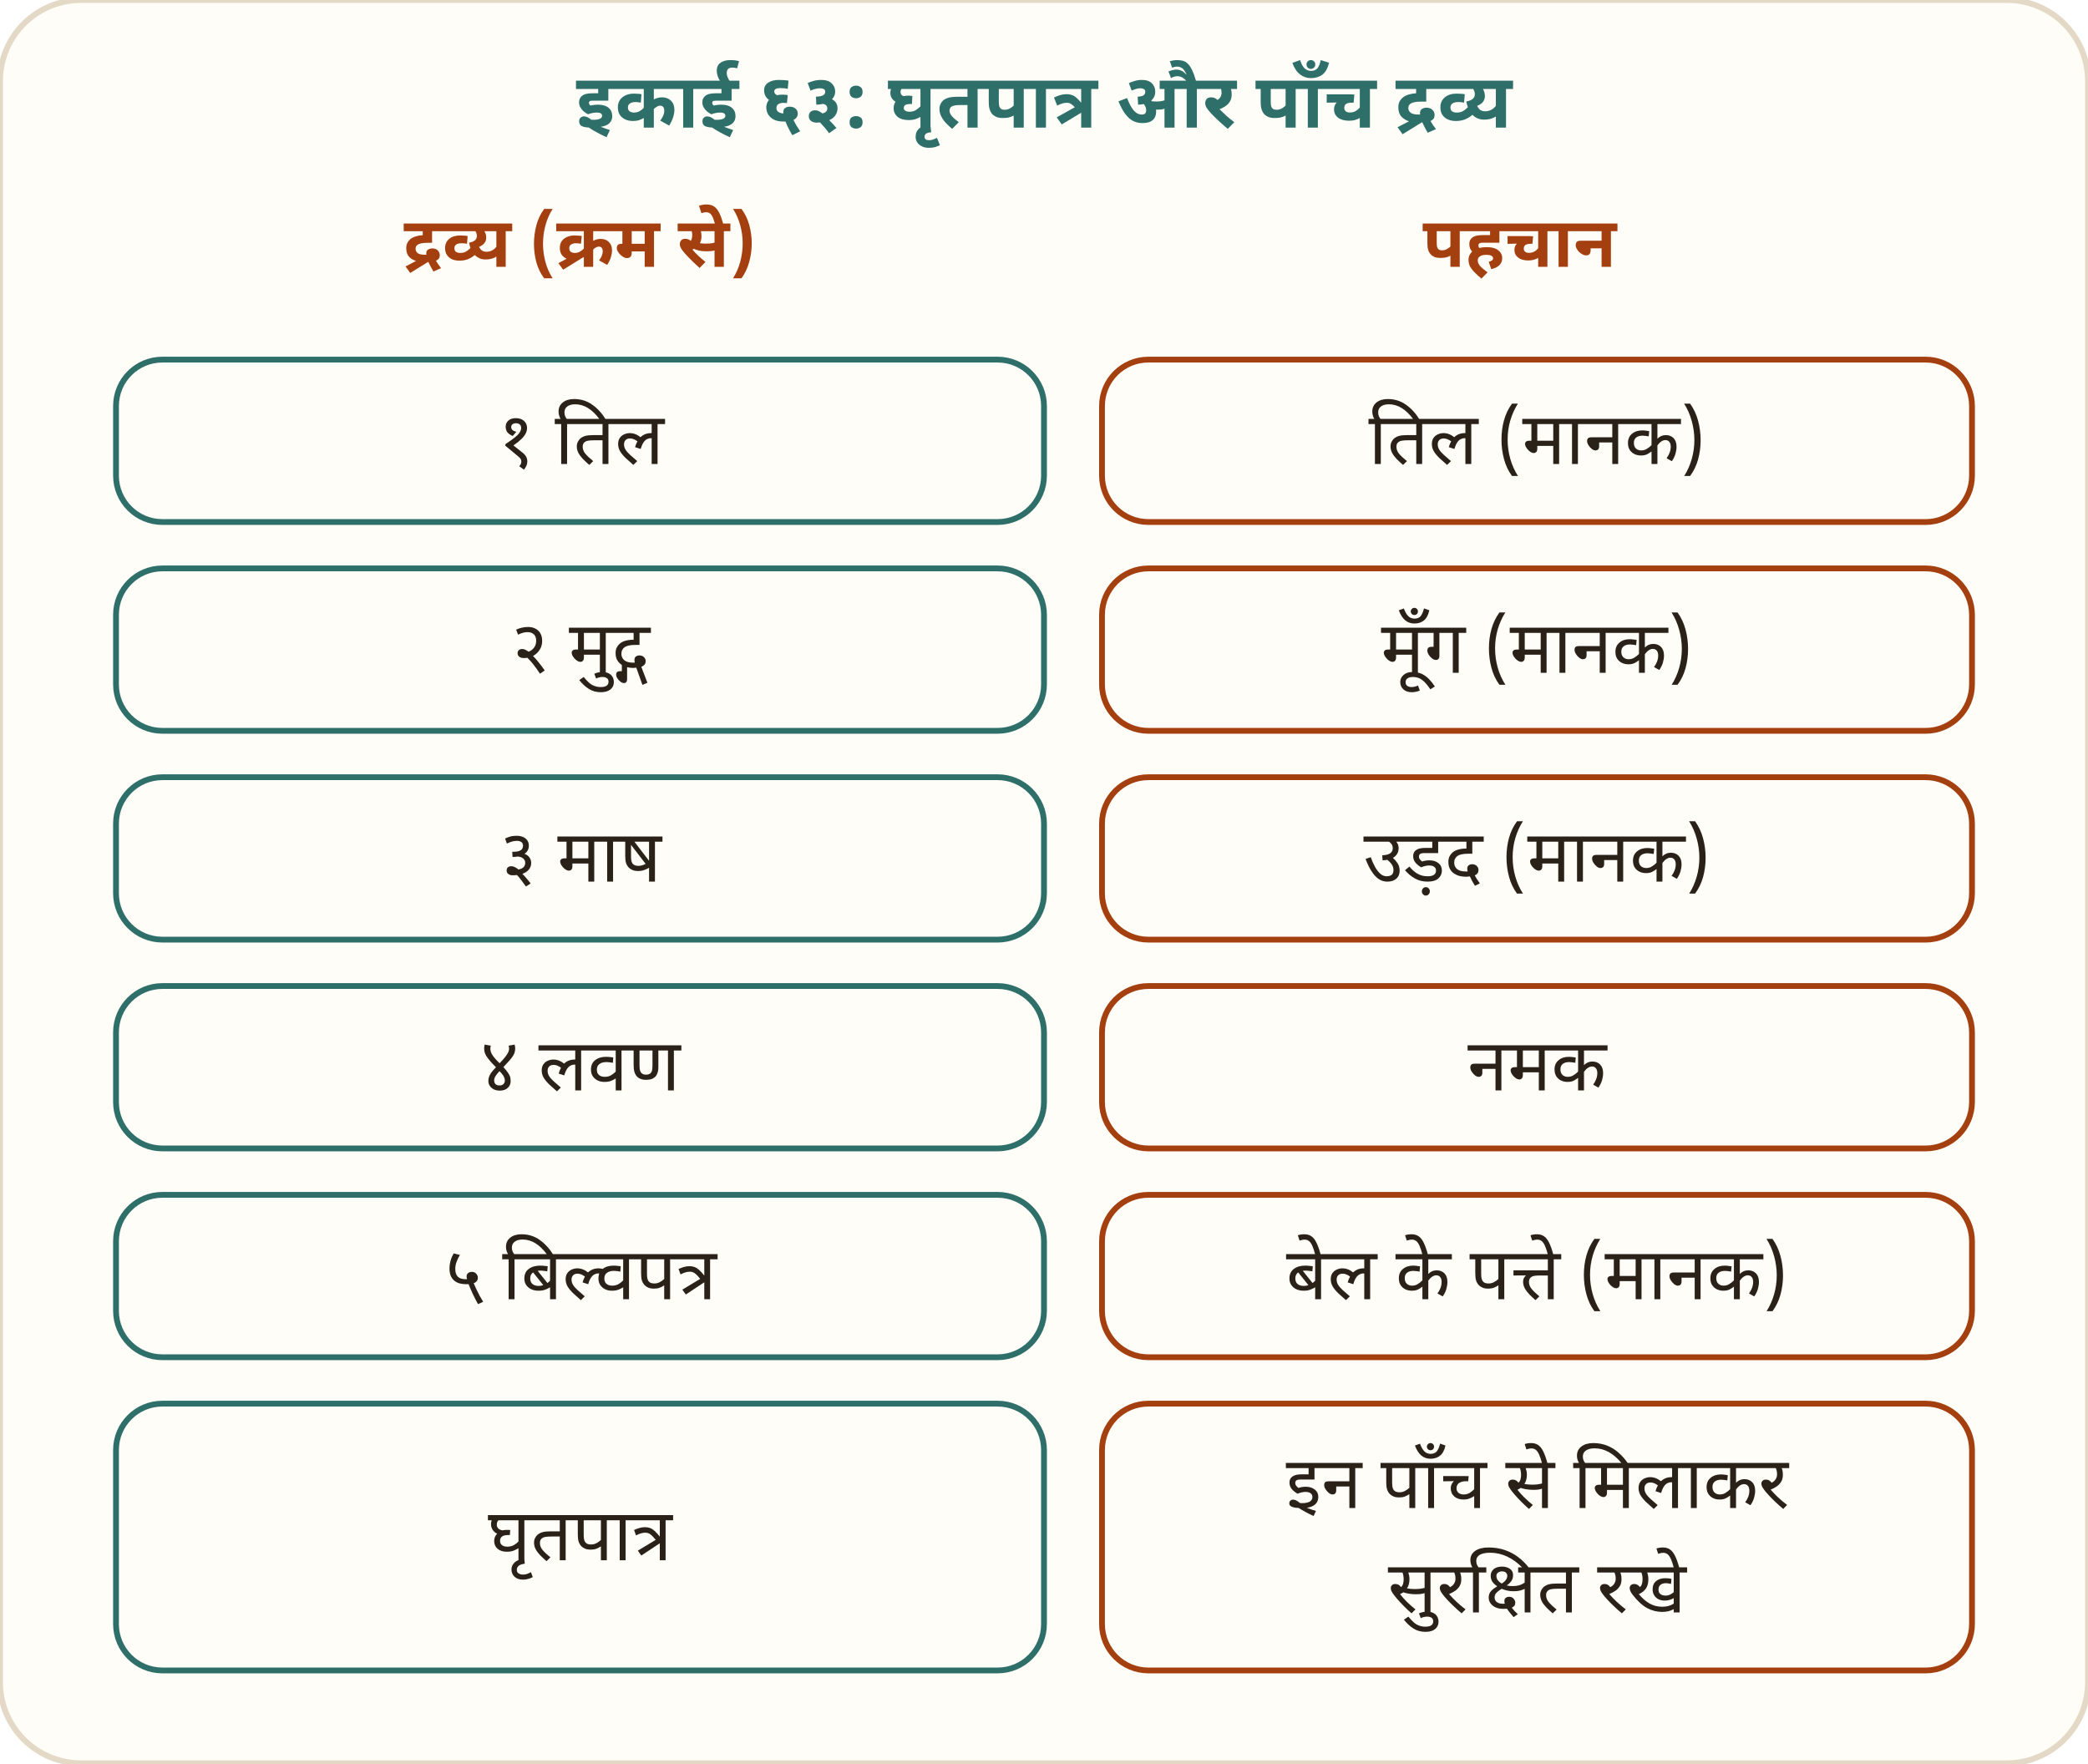
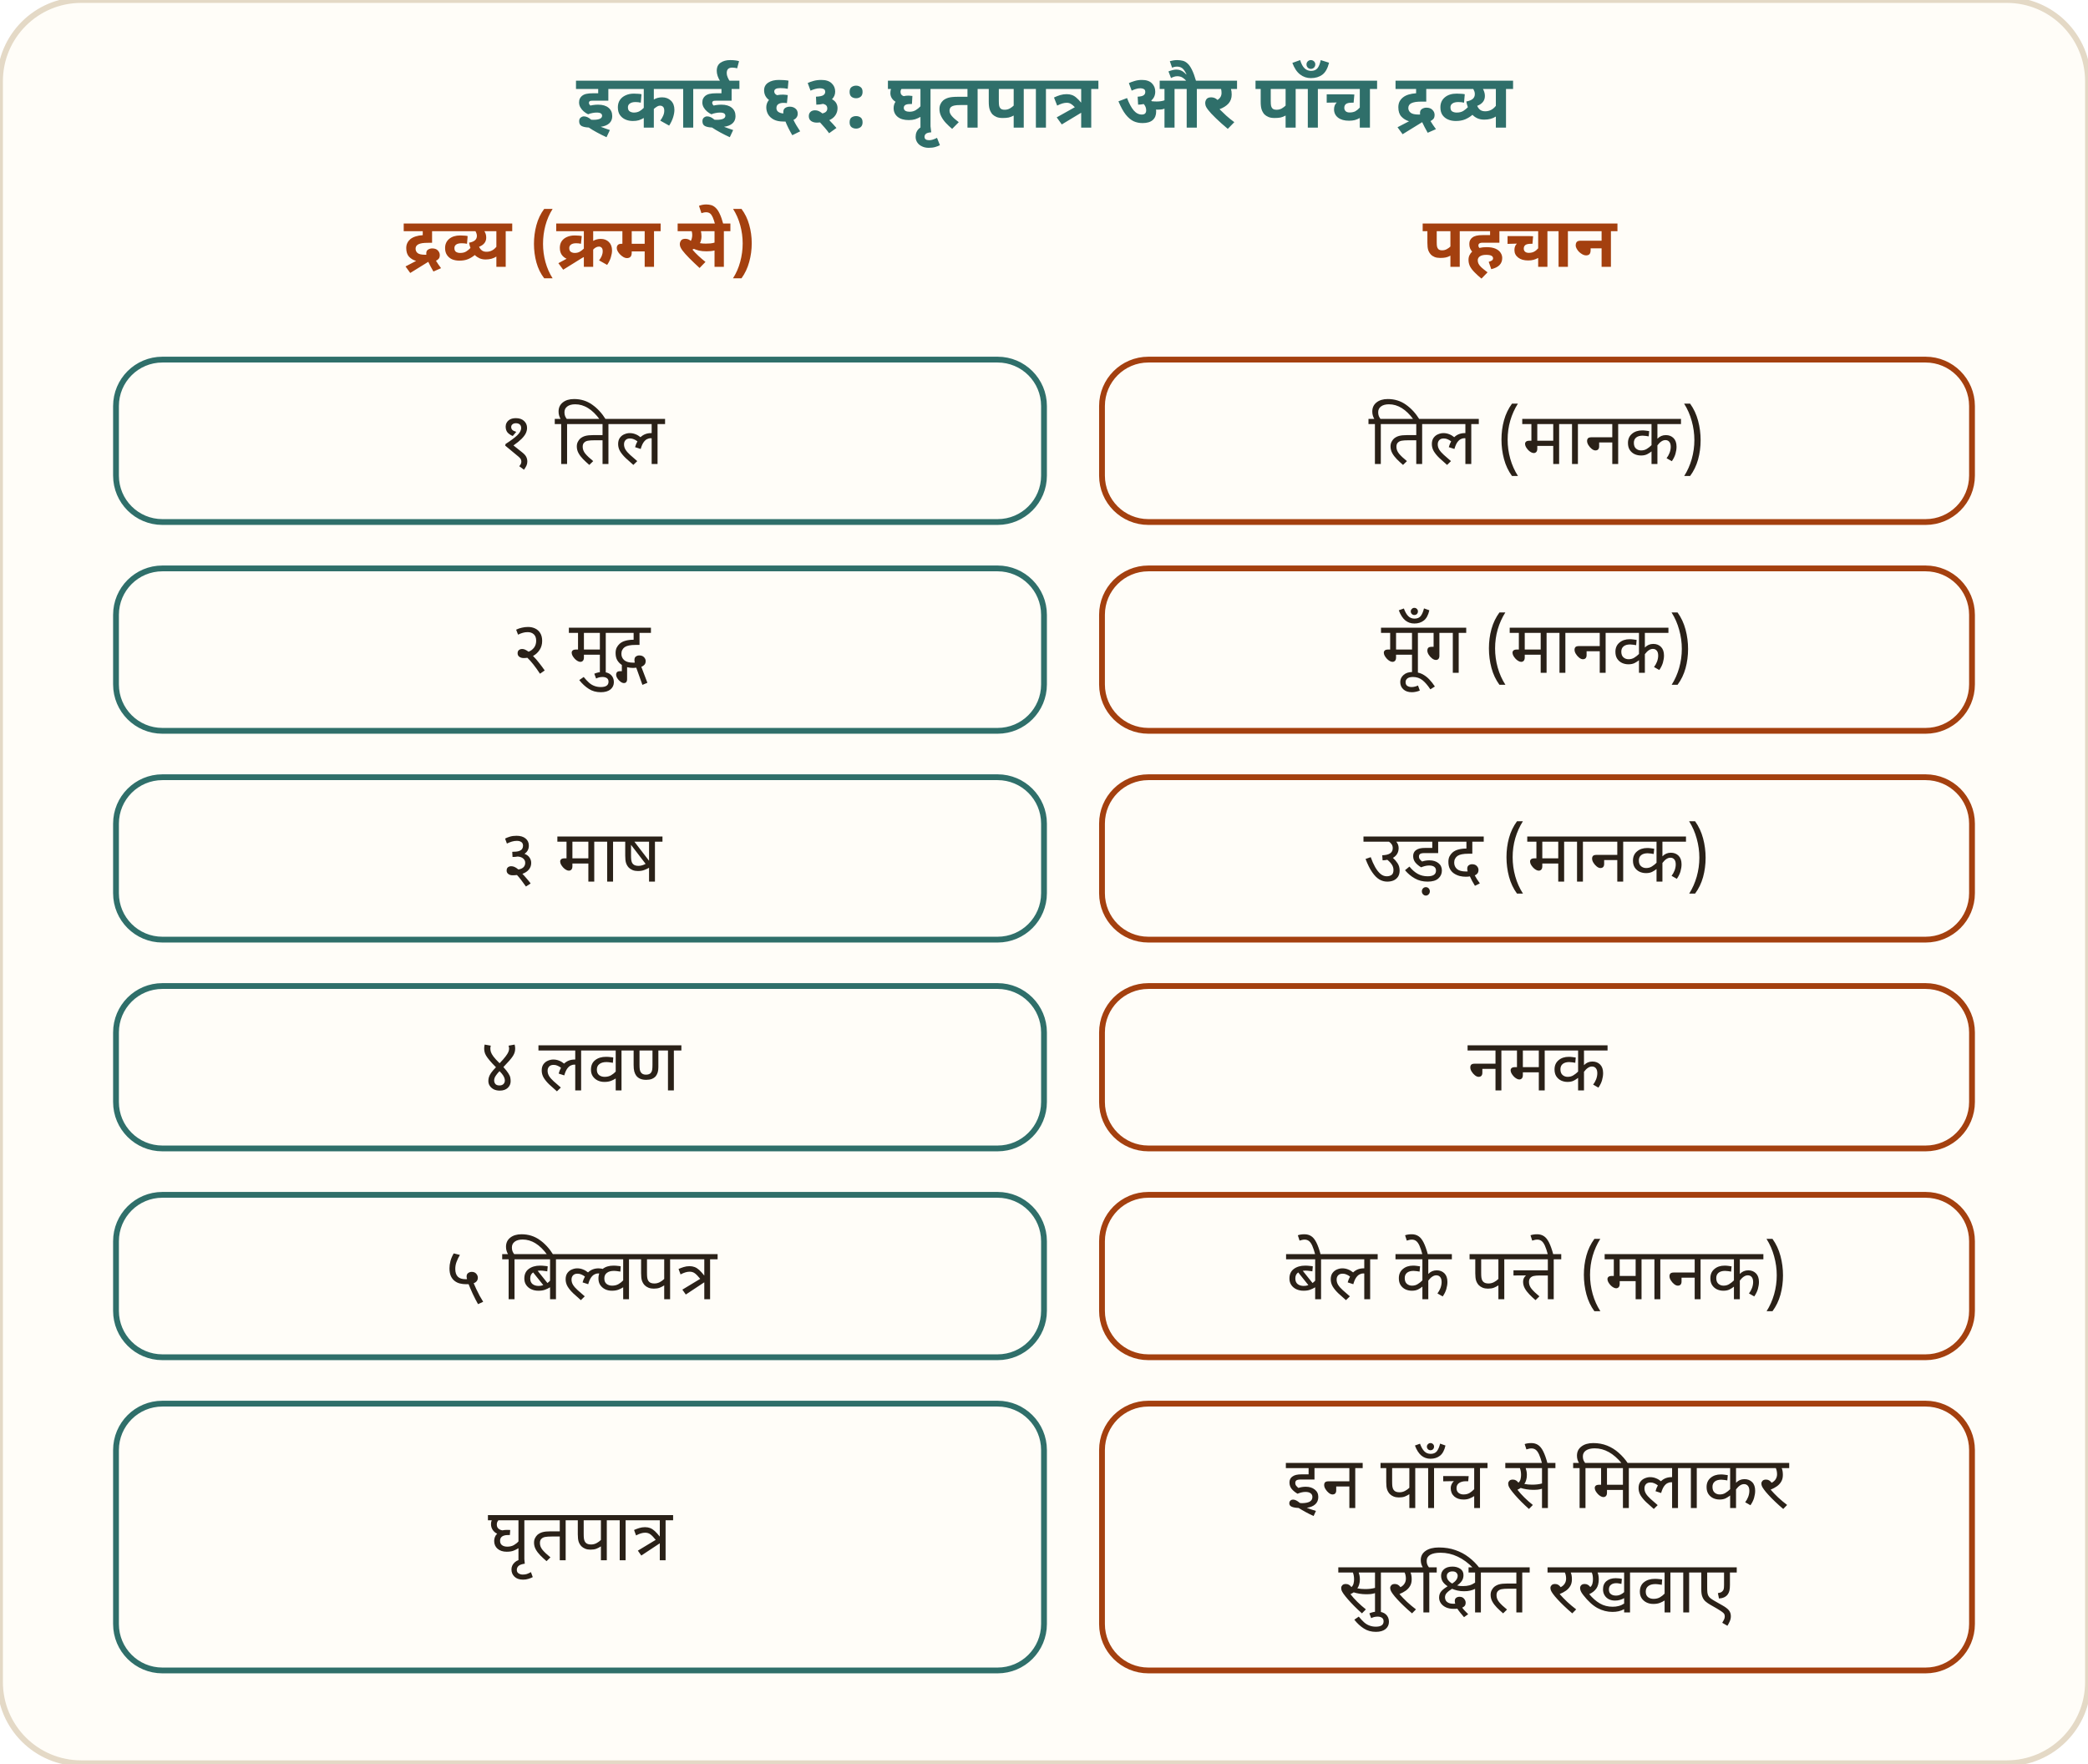
<svg xmlns="http://www.w3.org/2000/svg" viewBox="0 0 360 304" role="img">
  <rect width="360" height="304" rx="14" fill="#fffdf8" stroke="#e4d9c6" />
  <text x="180" y="22" font-family="'Noto Sans Devanagari','Mukta','Nirmala UI','Mangal',sans-serif" font-size="13" font-weight="700" fill="#2f6f6a" text-anchor="middle">इकाई ६३: घृतपात्र और पाँच द्रव्य</text>
  <text x="100" y="46" font-family="'Noto Sans Devanagari','Mukta','Nirmala UI','Mangal',sans-serif" font-size="12" font-weight="700" fill="#a4400f" text-anchor="middle">द्रव्य (क्रम से)</text>
  <text x="262" y="46" font-family="'Noto Sans Devanagari','Mukta','Nirmala UI','Mangal',sans-serif" font-size="12" font-weight="700" fill="#a4400f" text-anchor="middle">पहचान</text>
  <rect x="20" y="62" width="160" height="28" rx="8" fill="#fffdf8" stroke="#2f6f6a" />
  <text x="100.0" y="80.0" font-family="'Noto Sans Devanagari','Mukta','Nirmala UI','Mangal',sans-serif" font-size="12.5" font-weight="500" fill="#2a2118" text-anchor="middle">१ तिल</text>
  <rect x="190" y="62" width="150" height="28" rx="8" fill="#fffdf8" stroke="#a4400f" />
  <text x="265.0" y="80.0" font-family="'Noto Sans Devanagari','Mukta','Nirmala UI','Mangal',sans-serif" font-size="12.5" font-weight="500" fill="#2a2118" text-anchor="middle">तिल (मानक)</text>
  <rect x="20" y="98" width="160" height="28" rx="8" fill="#fffdf8" stroke="#2f6f6a" />
  <text x="100.0" y="116.0" font-family="'Noto Sans Devanagari','Mukta','Nirmala UI','Mangal',sans-serif" font-size="12.5" font-weight="500" fill="#2a2118" text-anchor="middle">२ मुद्ग</text>
  <rect x="190" y="98" width="150" height="28" rx="8" fill="#fffdf8" stroke="#a4400f" />
  <text x="265.0" y="116.0" font-family="'Noto Sans Devanagari','Mukta','Nirmala UI','Mangal',sans-serif" font-size="12.5" font-weight="500" fill="#2a2118" text-anchor="middle">मूँग (मानक)</text>
  <rect x="20" y="134" width="160" height="28" rx="8" fill="#fffdf8" stroke="#2f6f6a" />
  <text x="100.0" y="152.0" font-family="'Noto Sans Devanagari','Mukta','Nirmala UI','Mangal',sans-serif" font-size="12.5" font-weight="500" fill="#2a2118" text-anchor="middle">३ माष</text>
  <rect x="190" y="134" width="150" height="28" rx="8" fill="#fffdf8" stroke="#a4400f" />
  <text x="265.0" y="152.0" font-family="'Noto Sans Devanagari','Mukta','Nirmala UI','Mangal',sans-serif" font-size="12.5" font-weight="500" fill="#2a2118" text-anchor="middle">उड़द (मानक)</text>
  <rect x="20" y="170" width="160" height="28" rx="8" fill="#fffdf8" stroke="#2f6f6a" />
  <text x="100.0" y="188.0" font-family="'Noto Sans Devanagari','Mukta','Nirmala UI','Mangal',sans-serif" font-size="12.5" font-weight="500" fill="#2a2118" text-anchor="middle">४ लवण</text>
  <rect x="190" y="170" width="150" height="28" rx="8" fill="#fffdf8" stroke="#a4400f" />
  <text x="265.0" y="188.0" font-family="'Noto Sans Devanagari','Mukta','Nirmala UI','Mangal',sans-serif" font-size="12.5" font-weight="500" fill="#2a2118" text-anchor="middle">नमक</text>
  <rect x="20" y="206" width="160" height="28" rx="8" fill="#fffdf8" stroke="#2f6f6a" />
  <text x="100.0" y="224.0" font-family="'Noto Sans Devanagari','Mukta','Nirmala UI','Mangal',sans-serif" font-size="12.5" font-weight="500" fill="#2a2118" text-anchor="middle">५ बिल्वपत्र</text>
  <rect x="190" y="206" width="150" height="28" rx="8" fill="#fffdf8" stroke="#a4400f" />
  <text x="265.0" y="224.0" font-family="'Noto Sans Devanagari','Mukta','Nirmala UI','Mangal',sans-serif" font-size="12.5" font-weight="500" fill="#2a2118" text-anchor="middle">बेल के पत्ते (मानक)</text>
  <rect x="20" y="242" width="160" height="46" rx="8" fill="#fffdf8" stroke="#2f6f6a" />
  <text x="100.0" y="269.0" font-family="'Noto Sans Devanagari','Mukta','Nirmala UI','Mangal',sans-serif" font-size="12.5" font-weight="500" fill="#2a2118" text-anchor="middle">घृतपात्र</text>
  <rect x="190" y="242" width="150" height="46" rx="8" fill="#fffdf8" stroke="#a4400f" />
  <text x="265.0" y="260.0" font-family="'Noto Sans Devanagari','Mukta','Nirmala UI','Mangal',sans-serif" font-size="12.5" font-weight="500" fill="#2a2118" text-anchor="middle">इन पाँच से मिलाकर</text>
-   <text x="265.0" y="278.0" font-family="'Noto Sans Devanagari','Mukta','Nirmala UI','Mangal',sans-serif" font-size="12.5" font-weight="500" fill="#2a2118" text-anchor="middle">सुरक्षित रखे</text>
+   <text x="265.0" y="278.0" font-family="'Noto Sans Devanagari','Mukta','Nirmala UI','Mangal',sans-serif" font-size="12.5" font-weight="500" fill="#2a2118" text-anchor="middle">सुरक्षित रखवाए</text>
</svg>
